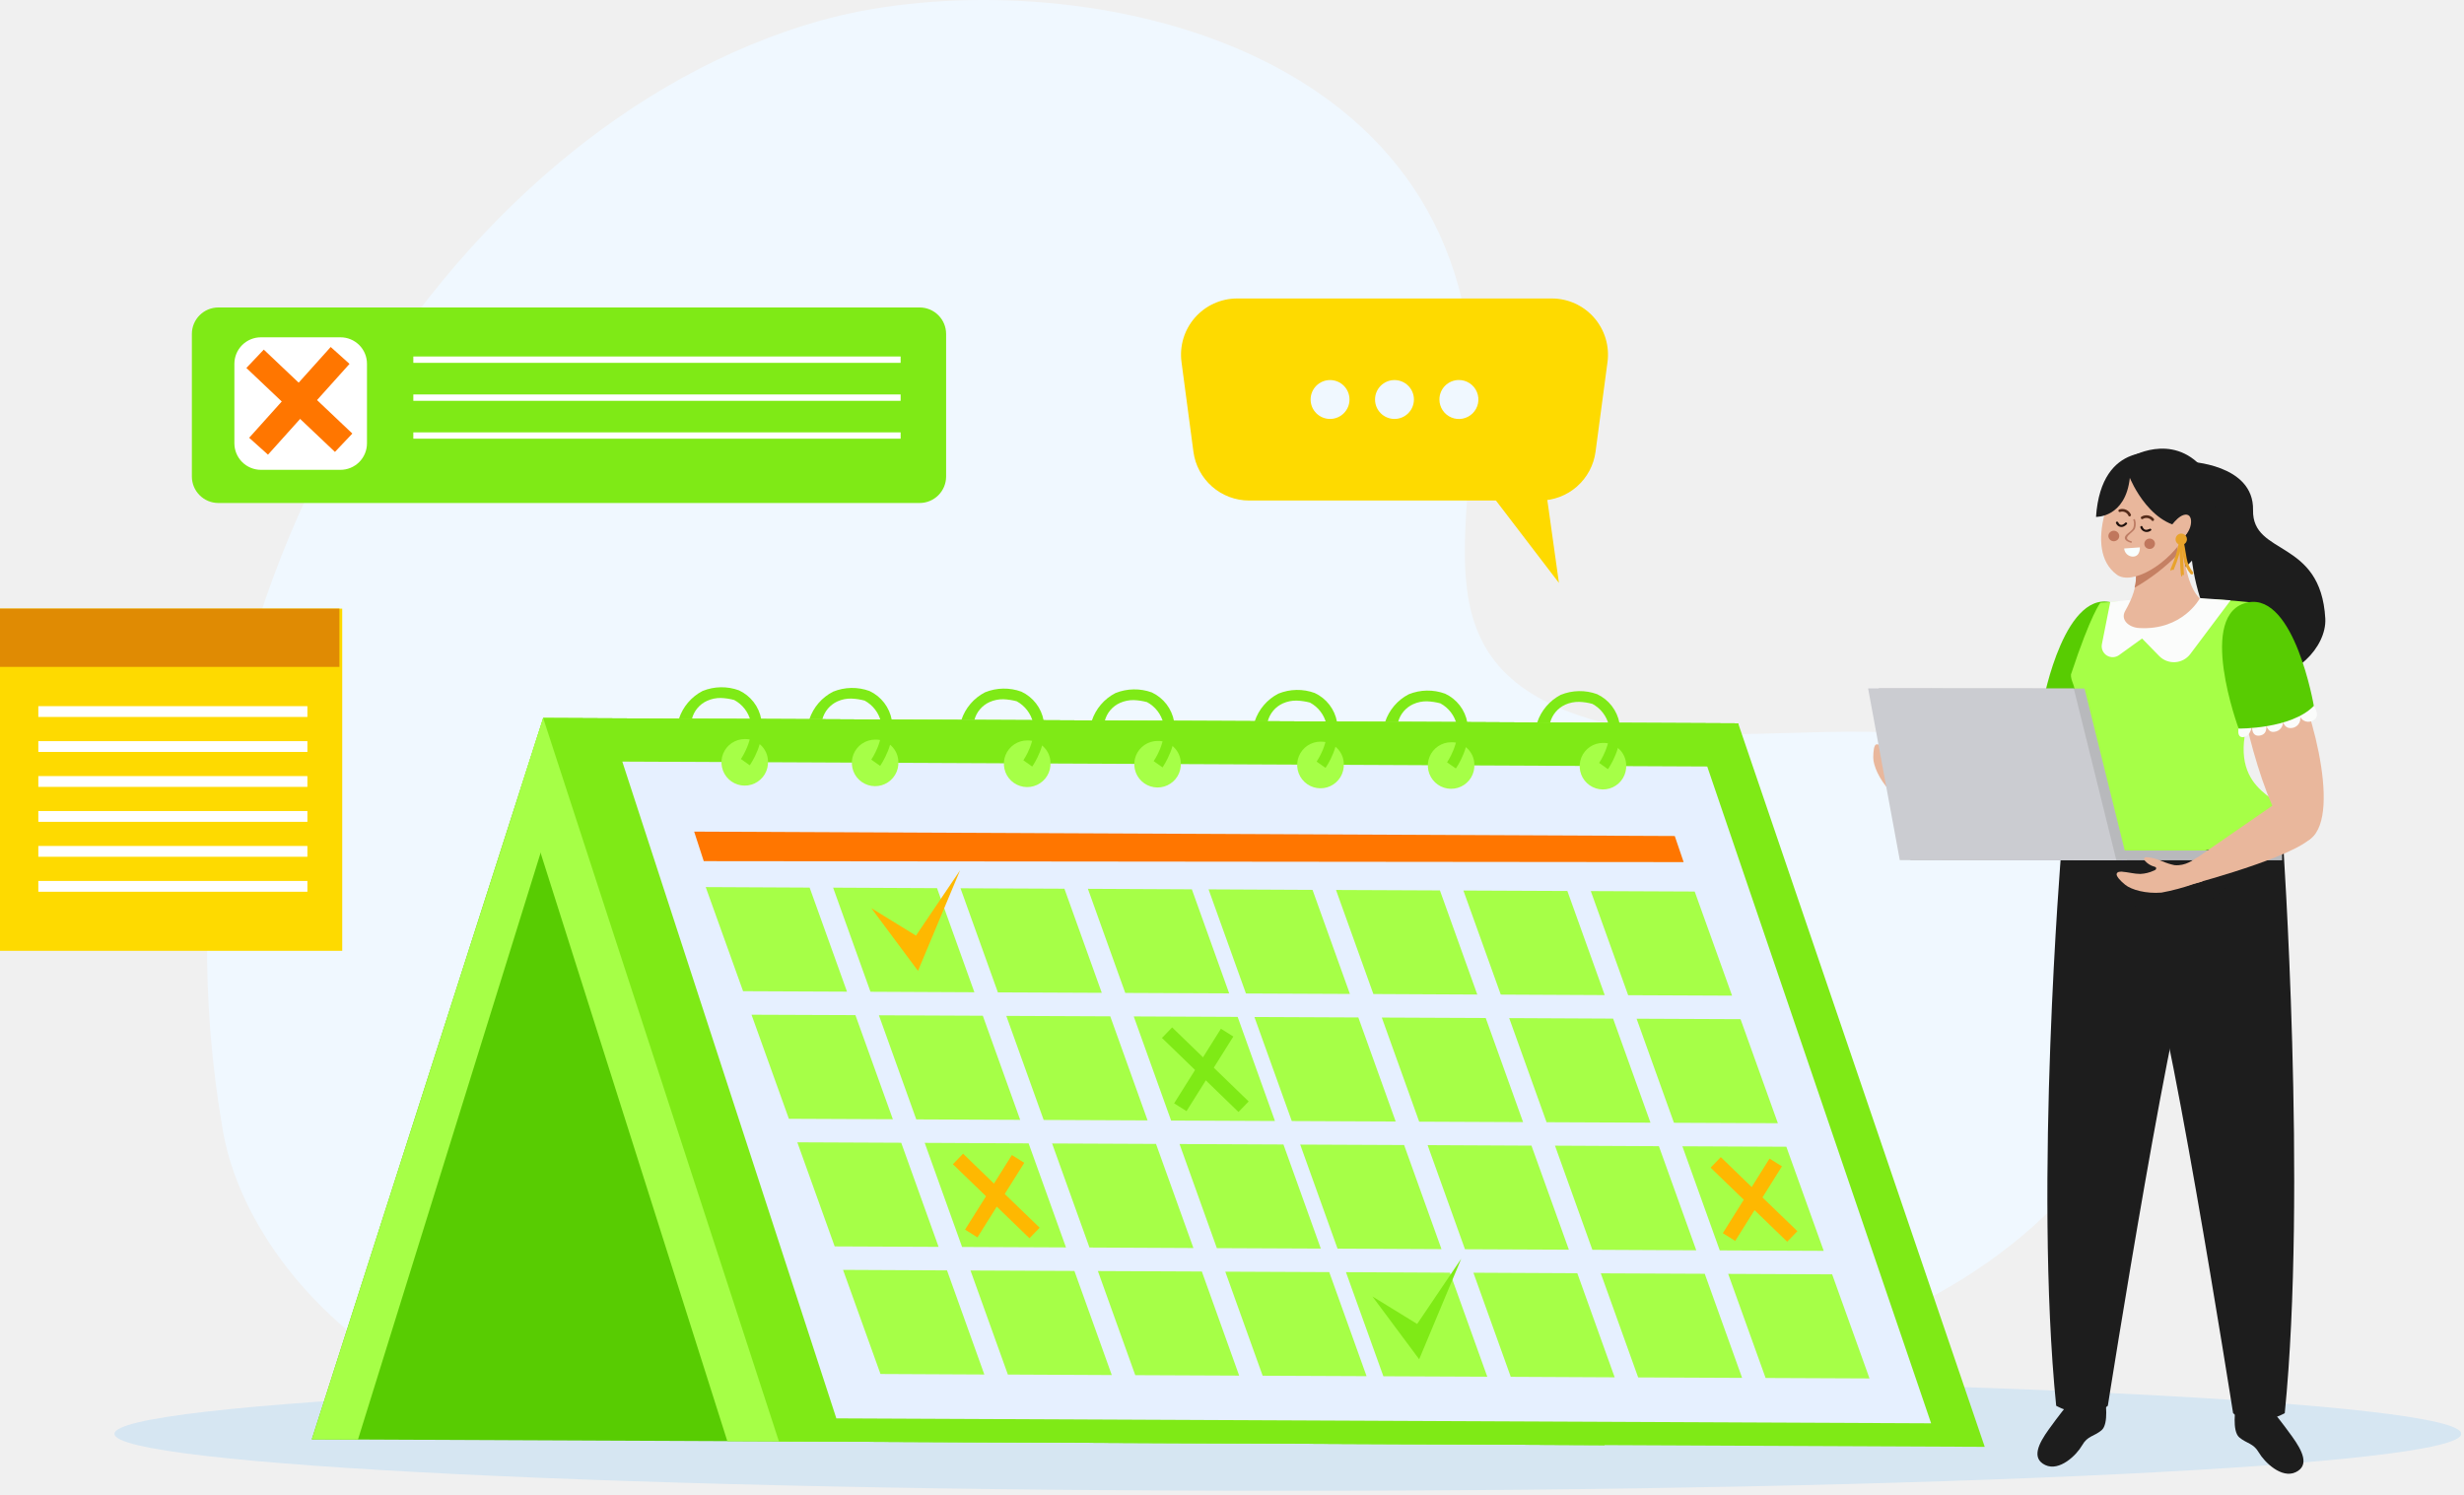
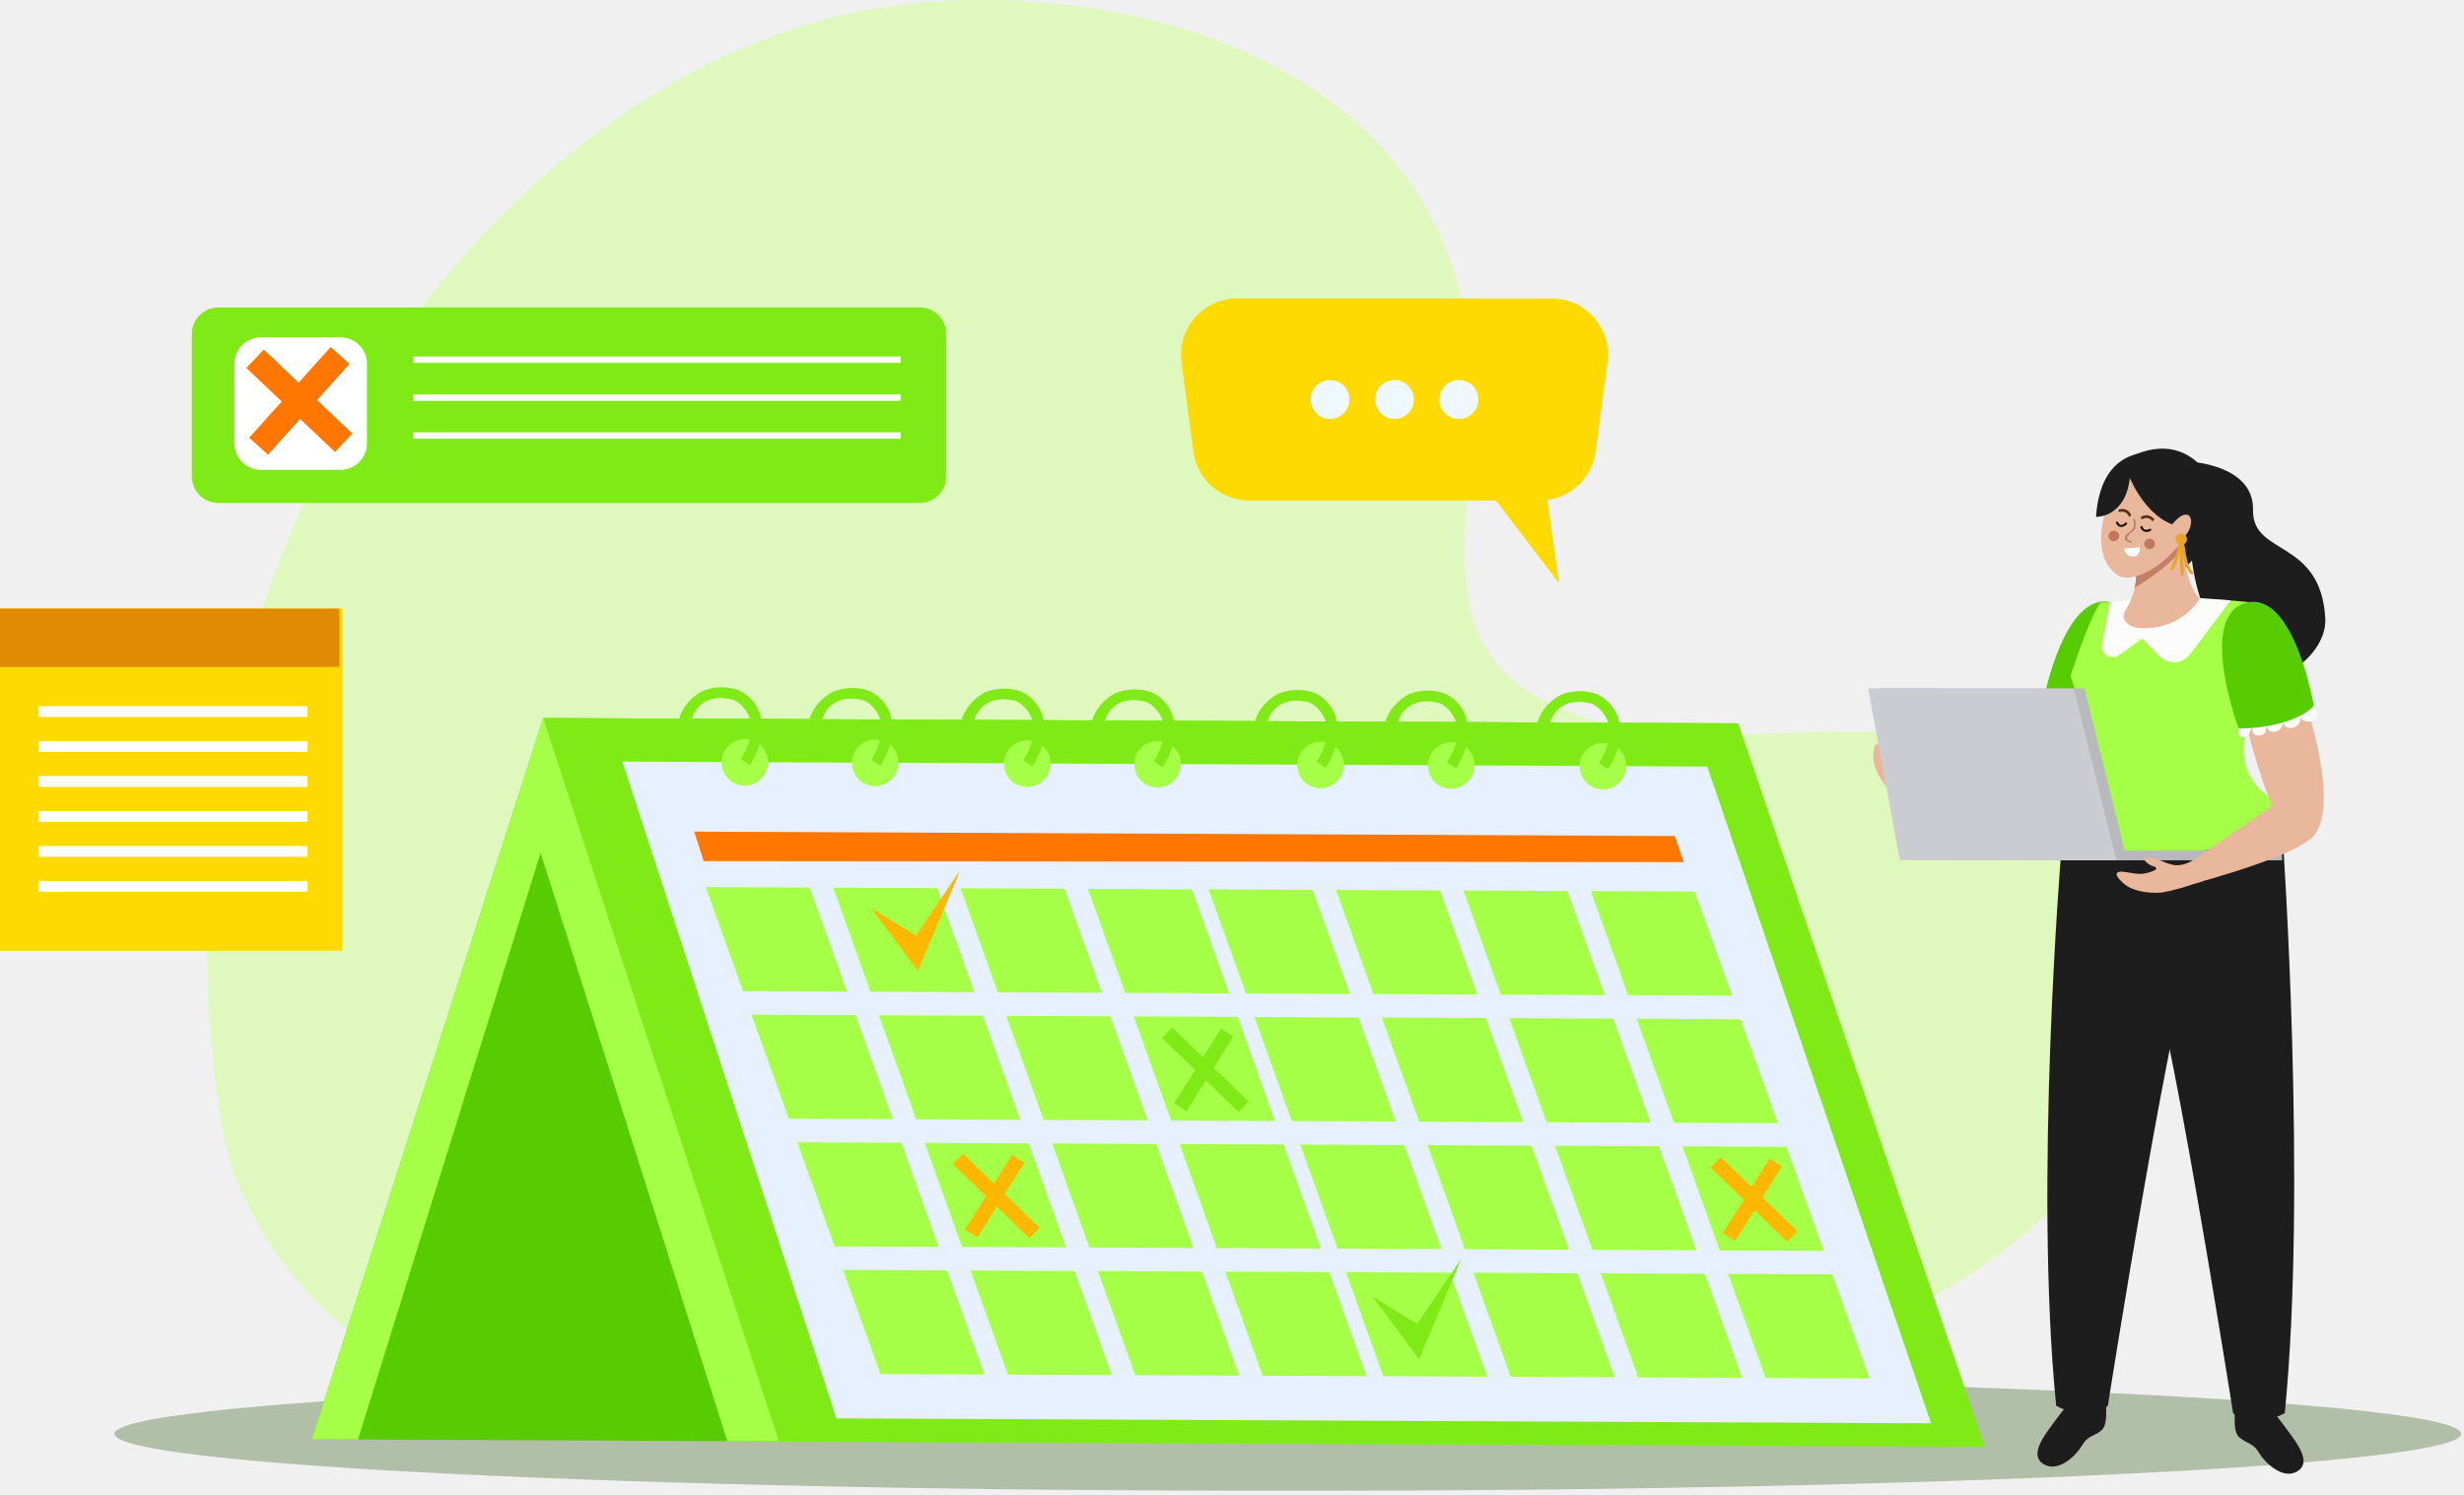
<svg xmlns="http://www.w3.org/2000/svg" width="488" height="296" viewBox="0 0 488 296" fill="none">
  <g clip-path="url(#clip0_1061_56)">
    <mask id="mask0_1061_56" style="mask-type:luminance" maskUnits="userSpaceOnUse" x="0" y="0" width="488" height="296">
      <path d="M487.46 0H0V295.3H487.46V0Z" fill="white" />
    </mask>
    <g mask="url(#mask0_1061_56)">
-       <path d="M291.3 263.27C227.13 234.27 216.2 246.92 161.83 273.68C102.92 302.67 50.5 260.42 44.15 224C26.06 120 88.64 25 162.28 4.14C204.66 -7.86 286.44 3.76 291.4 71.8C293.65 102.8 278.51 131.2 314.61 142.33C351.95 153.85 409.71 125.06 424.77 183.05C439.69 240.52 351.29 290.37 291.3 263.27Z" fill="#F0F8FF" />
-       <path d="M487.46 284C487.46 290.25 383.46 295.31 255.06 295.31C126.66 295.31 22.67 290.24 22.67 284C22.67 277.76 126.72 272.69 255.06 272.69C383.4 272.69 487.46 277.74 487.46 284Z" fill="#D6E6F2" />
+       <path d="M291.3 263.27C227.13 234.27 216.2 246.92 161.83 273.68C102.92 302.67 50.5 260.42 44.15 224C26.06 120 88.64 25 162.28 4.14C204.66 -7.86 286.44 3.76 291.4 71.8C293.65 102.8 278.51 131.2 314.61 142.33C351.95 153.85 409.71 125.06 424.77 183.05C439.69 240.52 351.29 290.37 291.3 263.27Z" fill="#CEFF8A" fill-opacity="0.5" />
+       <path d="M487.46 284C487.46 290.25 383.46 295.31 255.06 295.31C126.66 295.31 22.67 290.24 22.67 284C22.67 277.76 126.72 272.69 255.06 272.69C383.4 272.69 487.46 277.74 487.46 284Z" fill="#204B03" fill-opacity="0.3" />
      <path d="M61.75 285.09L317.78 286.24L344.25 143.28L107.58 142.22L61.75 285.09Z" fill="#58CC02" />
      <path d="M61.75 285.09L70.9 285.13L115.37 142.25L107.58 142.22L61.75 285.09Z" fill="#A6FF47" />
      <path d="M144.05 285.46L317.78 286.24L344.25 143.28L107.58 142.22L103.06 156.3L144.05 285.46Z" fill="#A6FF47" />
      <path d="M393.08 286.58L154.27 285.51L107.58 142.22L344.25 143.28L393.08 286.58Z" fill="#7FEA16" />
      <path d="M382.46 281.921L165.64 280.941L123.25 150.851L338.12 151.821L382.46 281.921Z" fill="#E6F0FF" />
      <path d="M333.45 170.76L139.38 170.57L137.48 164.72L331.69 165.59L333.45 170.76Z" fill="#FF7600" />
      <path d="M167.75 196.42L147.17 196.33L139.77 175.71L160.35 175.81L167.75 196.42Z" fill="#A6FF47" />
      <path d="M192.98 196.54L172.4 196.44L165 175.82L185.58 175.92L192.98 196.54Z" fill="#A6FF47" />
      <path d="M218.21 196.65L197.63 196.56L190.23 175.94L210.81 176.03L218.21 196.65Z" fill="#A6FF47" />
      <path d="M243.44 196.76L222.86 196.67L215.46 176.05L236.05 176.15L243.44 196.76Z" fill="#A6FF47" />
      <path d="M267.35 196.87L246.76 196.78L239.36 176.16L259.95 176.26L267.35 196.87Z" fill="#A6FF47" />
      <path d="M292.58 196.99L272 196.89L264.6 176.28L285.18 176.37L292.58 196.99Z" fill="#A6FF47" />
      <path d="M317.82 197.101L297.23 197.001L289.83 176.391L310.42 176.481L317.82 197.101Z" fill="#A6FF47" />
      <path d="M343.04 197.21L322.46 197.12L315.06 176.5L335.64 176.59L343.04 197.21Z" fill="#A6FF47" />
      <path d="M176.83 221.69L156.24 221.6L148.84 200.99L169.42 201.07L176.83 221.69Z" fill="#A6FF47" />
      <path d="M202.05 221.811L181.47 221.721L174.07 201.101L194.65 201.191L202.05 221.811Z" fill="#A6FF47" />
      <path d="M227.28 221.92L206.7 221.83L199.3 201.22L219.89 201.31L227.28 221.92Z" fill="#A6FF47" />
      <path d="M252.51 222.04L231.94 221.95L224.54 201.33L245.12 201.42L252.51 222.04Z" fill="#A6FF47" />
      <path d="M276.42 222.14L255.84 222.05L248.44 201.44L269.02 201.53L276.42 222.14Z" fill="#A6FF47" />
      <path d="M301.65 222.26L281.07 222.17L273.67 201.55L294.25 201.64L301.65 222.26Z" fill="#A6FF47" />
      <path d="M326.88 222.37L306.3 222.28L298.9 201.66L319.48 201.76L326.88 222.37Z" fill="#A6FF47" />
      <path d="M352.11 222.48L331.53 222.39L324.13 201.78L344.72 201.87L352.11 222.48Z" fill="#A6FF47" />
      <path d="M185.89 246.97L165.31 246.88L157.91 226.26L178.49 226.35L185.89 246.97Z" fill="#A6FF47" />
      <path d="M211.12 247.08L190.54 246.99L183.14 226.37L203.72 226.47L211.12 247.08Z" fill="#A6FF47" />
      <path d="M236.36 247.2L215.77 247.1L208.37 226.49L228.95 226.58L236.36 247.2Z" fill="#A6FF47" />
      <path d="M261.59 247.311L241 247.221L233.61 226.601L254.19 226.691L261.59 247.311Z" fill="#A6FF47" />
      <path d="M285.49 247.42L264.9 247.32L257.51 226.71L278.09 226.8L285.49 247.42Z" fill="#A6FF47" />
      <path d="M310.72 247.53L290.14 247.44L282.74 226.82L303.31 226.92L310.72 247.53Z" fill="#A6FF47" />
      <path d="M335.95 247.65L315.37 247.55L307.97 226.93L328.55 227.03L335.95 247.65Z" fill="#A6FF47" />
      <path d="M361.19 247.76L340.6 247.67L333.2 227.05L353.79 227.14L361.19 247.76Z" fill="#A6FF47" />
      <path d="M194.95 272.25L174.38 272.15L166.97 251.53L187.56 251.63L194.95 272.25Z" fill="#A6FF47" />
      <path d="M220.19 272.36L199.61 272.26L192.21 251.65L212.79 251.74L220.19 272.36Z" fill="#A6FF47" />
      <path d="M245.42 272.47L224.84 272.38L217.44 251.76L238.03 251.85L245.42 272.47Z" fill="#A6FF47" />
      <path d="M270.65 272.58L250.07 272.49L242.67 251.88L263.26 251.97L270.65 272.58Z" fill="#A6FF47" />
      <path d="M294.56 272.69L273.98 272.6L266.57 251.98L287.16 252.08L294.56 272.69Z" fill="#A6FF47" />
      <path d="M319.79 272.81L299.21 272.71L291.81 252.09L312.39 252.19L319.79 272.81Z" fill="#A6FF47" />
      <path d="M345.03 272.92L324.44 272.83L317.04 252.21L337.63 252.3L345.03 272.92Z" fill="#A6FF47" />
      <path d="M370.26 273.03L349.68 272.94L342.27 252.32L362.86 252.41L370.26 273.03Z" fill="#A6FF47" />
      <path d="M152.1 150.73C152.154 151.653 151.929 152.571 151.456 153.364C150.982 154.158 150.28 154.79 149.442 155.18C148.604 155.57 147.668 155.699 146.756 155.55C145.844 155.402 144.998 154.982 144.327 154.347C143.656 153.711 143.192 152.888 142.994 151.985C142.797 151.082 142.875 150.141 143.219 149.283C143.564 148.426 144.158 147.691 144.925 147.175C145.691 146.659 146.596 146.386 147.52 146.39C148.106 146.374 148.689 146.474 149.236 146.683C149.783 146.893 150.284 147.208 150.709 147.611C151.134 148.014 151.476 148.497 151.715 149.032C151.953 149.568 152.084 150.145 152.1 150.73Z" fill="#A6FF47" />
      <path d="M148.49 151.58L146.74 150.34C146.74 150.34 149.41 146.48 148.67 142.89C148.458 141.992 148.058 141.15 147.496 140.419C146.934 139.688 146.223 139.085 145.41 138.65C144.551 138.417 143.669 138.283 142.78 138.25C141.84 138.233 140.907 138.424 140.05 138.81C139.317 139.138 138.667 139.626 138.148 140.239C137.628 140.852 137.253 141.573 137.05 142.35H134.47C135.253 139.979 136.933 138.008 139.15 136.86C141.454 135.925 144.025 135.882 146.36 136.74C147.5 137.272 148.496 138.07 149.264 139.067C150.031 140.064 150.548 141.231 150.77 142.47C151.7 147 148.62 151.4 148.49 151.58Z" fill="#7FEA16" />
      <path d="M177.92 150.84C177.974 151.762 177.75 152.679 177.277 153.472C176.803 154.266 176.102 154.898 175.265 155.288C174.427 155.679 173.492 155.808 172.58 155.66C171.668 155.512 170.822 155.094 170.151 154.459C169.48 153.825 169.014 153.003 168.816 152.101C168.617 151.199 168.694 150.258 169.037 149.4C169.38 148.542 169.972 147.807 170.738 147.29C171.503 146.772 172.406 146.497 173.33 146.5C174.514 146.467 175.662 146.906 176.523 147.72C177.384 148.534 177.886 149.656 177.92 150.84Z" fill="#A6FF47" />
      <path d="M174.31 151.7L172.56 150.46C172.56 150.46 175.23 146.6 174.48 143C174.269 142.106 173.871 141.267 173.313 140.538C172.754 139.809 172.048 139.207 171.24 138.77C170.378 138.539 169.492 138.405 168.6 138.37C167.66 138.348 166.728 138.536 165.87 138.92C165.138 139.252 164.489 139.743 163.97 140.357C163.451 140.971 163.076 141.693 162.87 142.47H160.29C161.083 140.1 162.774 138.136 165 137C167.304 136.061 169.874 136.015 172.21 136.87C173.35 137.405 174.345 138.206 175.112 139.204C175.879 140.203 176.396 141.371 176.62 142.61C177.52 147.09 174.44 151.51 174.31 151.7Z" fill="#7FEA16" />
      <path d="M208.05 151C208.106 151.925 207.883 152.846 207.409 153.642C206.935 154.438 206.233 155.074 205.394 155.466C204.554 155.858 203.616 155.989 202.701 155.841C201.787 155.693 200.938 155.274 200.264 154.637C199.591 154.001 199.125 153.176 198.926 152.271C198.727 151.366 198.805 150.422 199.15 149.562C199.494 148.702 200.09 147.965 200.858 147.448C201.627 146.93 202.533 146.656 203.46 146.66C204.642 146.633 205.788 147.074 206.647 147.887C207.507 148.699 208.011 149.818 208.05 151Z" fill="#A6FF47" />
      <path d="M204.43 151.83L202.68 150.59C202.68 150.59 205.35 146.74 204.6 143.14C204.388 142.244 203.988 141.403 203.428 140.673C202.868 139.942 202.16 139.338 201.35 138.9C200.491 138.672 199.609 138.538 198.72 138.5C197.777 138.483 196.842 138.675 195.98 139.06C195.248 139.391 194.599 139.882 194.08 140.496C193.561 141.11 193.185 141.832 192.98 142.61H190.4C191.184 140.241 192.864 138.274 195.08 137.13C197.384 136.191 199.955 136.145 202.29 137C203.429 137.534 204.423 138.333 205.19 139.33C205.958 140.327 206.475 141.492 206.7 142.73C207.65 147.23 204.57 151.65 204.43 151.83Z" fill="#7FEA16" />
      <path d="M233.86 151.09C233.916 152.013 233.694 152.931 233.221 153.726C232.749 154.52 232.049 155.154 231.212 155.546C230.375 155.938 229.44 156.069 228.527 155.922C227.615 155.775 226.767 155.358 226.095 154.724C225.423 154.09 224.957 153.268 224.757 152.366C224.558 151.463 224.634 150.522 224.976 149.663C225.318 148.805 225.911 148.069 226.677 147.551C227.442 147.034 228.346 146.758 229.27 146.76C230.452 146.728 231.599 147.166 232.459 147.977C233.32 148.789 233.823 149.908 233.86 151.09Z" fill="#A6FF47" />
      <path d="M230.25 152L228.49 150.76C228.49 150.76 231.17 146.9 230.42 143.31C230.211 142.413 229.812 141.571 229.252 140.84C228.692 140.109 227.982 139.506 227.17 139.07C226.312 138.839 225.429 138.705 224.54 138.67C223.6 138.652 222.668 138.843 221.81 139.23C221.077 139.557 220.426 140.045 219.907 140.658C219.387 141.271 219.013 141.993 218.81 142.77H216.23C217.011 140.398 218.691 138.426 220.91 137.28C223.216 136.349 225.783 136.303 228.12 137.15C229.261 137.685 230.256 138.485 231.024 139.484C231.791 140.483 232.308 141.651 232.53 142.89C233.46 147.35 230.38 151.77 230.25 152Z" fill="#7FEA16" />
      <path d="M266.14 151.24C266.196 152.165 265.973 153.085 265.5 153.881C265.026 154.677 264.325 155.312 263.486 155.705C262.647 156.097 261.709 156.229 260.795 156.082C259.881 155.935 259.031 155.516 258.358 154.881C257.684 154.245 257.217 153.422 257.017 152.517C256.817 151.613 256.894 150.669 257.237 149.809C257.58 148.949 258.173 148.211 258.941 147.693C259.708 147.174 260.614 146.898 261.54 146.9C262.725 146.868 263.874 147.306 264.736 148.12C265.598 148.933 266.103 150.055 266.14 151.24Z" fill="#A6FF47" />
      <path d="M262.52 152.091L260.76 150.851C260.76 150.851 263.44 147.001 262.69 143.401C262.48 142.504 262.081 141.662 261.521 140.931C260.96 140.2 260.251 139.597 259.44 139.161C258.58 138.934 257.698 138.804 256.81 138.771C255.871 138.751 254.938 138.938 254.08 139.321C253.347 139.652 252.698 140.142 252.179 140.756C251.659 141.37 251.284 142.093 251.08 142.871H248.5C249.284 140.502 250.964 138.535 253.18 137.391C255.481 136.455 258.047 136.408 260.38 137.261C261.523 137.793 262.521 138.592 263.291 139.591C264.06 140.59 264.578 141.759 264.8 143.001C265.73 147.491 262.66 151.911 262.52 152.091Z" fill="#7FEA16" />
      <path d="M292 151.36C292.054 152.282 291.83 153.2 291.357 153.993C290.883 154.786 290.182 155.419 289.345 155.809C288.508 156.199 287.572 156.329 286.66 156.181C285.748 156.033 284.902 155.615 284.231 154.98C283.56 154.345 283.095 153.524 282.896 152.621C282.697 151.719 282.774 150.778 283.117 149.92C283.46 149.062 284.052 148.327 284.818 147.81C285.583 147.293 286.486 147.018 287.41 147.02C288.594 146.988 289.742 147.427 290.603 148.241C291.464 149.054 291.966 150.176 292 151.36Z" fill="#A6FF47" />
      <path d="M288.34 152.21L286.59 151C286.59 151 289.26 147.14 288.51 143.55C288.301 142.653 287.902 141.811 287.342 141.08C286.781 140.349 286.072 139.746 285.26 139.31C284.401 139.082 283.519 138.948 282.63 138.91C281.69 138.892 280.758 139.083 279.9 139.47C279.168 139.799 278.518 140.287 277.999 140.9C277.48 141.513 277.104 142.233 276.9 143.01H274.32C275.1 140.64 276.776 138.67 278.99 137.52C281.298 136.582 283.873 136.539 286.21 137.4C287.351 137.93 288.347 138.728 289.113 139.726C289.879 140.723 290.393 141.891 290.61 143.13C291.55 147.61 288.48 152 288.34 152.21Z" fill="#7FEA16" />
      <path d="M322.07 151.49C322.124 152.412 321.899 153.33 321.425 154.124C320.951 154.917 320.25 155.55 319.412 155.94C318.574 156.329 317.638 156.458 316.726 156.31C315.814 156.161 314.967 155.742 314.297 155.106C313.626 154.47 313.161 153.648 312.964 152.745C312.766 151.842 312.845 150.901 313.189 150.043C313.533 149.185 314.127 148.451 314.894 147.935C315.661 147.419 316.565 147.145 317.49 147.15C318.672 147.12 319.818 147.56 320.676 148.374C321.534 149.187 322.036 150.308 322.07 151.49Z" fill="#A6FF47" />
      <path d="M318.46 152.35L316.71 151.11C316.71 151.11 319.39 147.25 318.63 143.65C318.418 142.755 318.018 141.916 317.458 141.187C316.898 140.458 316.19 139.856 315.38 139.42C314.523 139.181 313.64 139.046 312.75 139.02C311.808 138.999 310.872 139.187 310.01 139.57C309.28 139.902 308.633 140.392 308.114 141.004C307.595 141.616 307.219 142.335 307.01 143.11H304.44C305.223 140.747 306.894 138.782 309.1 137.63C311.407 136.689 313.982 136.642 316.32 137.5C317.461 138.036 318.456 138.836 319.225 139.835C319.994 140.833 320.513 142 320.74 143.24C321.67 147.75 318.59 152.16 318.46 152.35Z" fill="#7FEA16" />
      <path d="M241.804 203.767L232.539 218.542L234.996 220.083L244.261 205.307L241.804 203.767Z" fill="#7FEA16" />
      <path d="M232.144 203.502L230.127 205.586L245.282 220.252L247.299 218.168L232.144 203.502Z" fill="#7FEA16" />
      <path d="M350.456 229.483L341.209 244.258L343.667 245.796L352.914 231.021L350.456 229.483Z" fill="#FEB801" />
      <path d="M340.804 229.195L338.788 231.279L353.956 245.947L355.972 243.863L340.804 229.195Z" fill="#FEB801" />
      <path d="M200.404 228.782L191.131 243.553L193.587 245.095L202.86 230.324L200.404 228.782Z" fill="#FEB801" />
      <path d="M190.74 228.517L188.724 230.602L203.884 245.262L205.9 243.178L190.74 228.517Z" fill="#FEB801" />
      <path d="M271.82 256.8L281.07 269.23L289.4 249.32L280.67 262.24L271.82 256.8Z" fill="#7FEA16" />
      <path d="M172.57 179.881L181.81 192.301L190.14 172.391L181.41 185.321L172.57 179.881Z" fill="#FEB801" />
      <path d="M67.78 120.55H0V188.33H67.78V120.55Z" fill="#FEDA00" />
      <path d="M67.22 120.55H0V132.09H67.22V120.55Z" fill="#E08B03" />
      <path d="M60.88 139.87H7.59V142.01H60.88V139.87Z" fill="white" />
      <path d="M60.88 146.8H7.59V148.94H60.88V146.8Z" fill="white" />
      <path d="M60.88 153.72H7.59V155.86H60.88V153.72Z" fill="white" />
      <path d="M60.88 160.641H7.59V162.781H60.88V160.641Z" fill="white" />
      <path d="M60.88 167.561H7.59V169.701H60.88V167.561Z" fill="white" />
      <path d="M60.88 174.49H7.59V176.63H60.88V174.49Z" fill="white" />
      <path d="M295.3 97.871L308.75 115.461L305.89 95.02L295.3 97.871Z" fill="#FEDA00" />
      <path d="M247.38 99.14H305C307.692 99.132 310.289 98.149 312.312 96.373C314.334 94.597 315.644 92.148 316 89.48L318.37 71.71C318.577 70.142 318.448 68.547 317.991 67.033C317.534 65.518 316.759 64.118 315.718 62.927C314.677 61.736 313.394 60.78 311.954 60.123C310.515 59.467 308.952 59.125 307.37 59.12H245C243.417 59.123 241.854 59.464 240.413 60.12C238.973 60.776 237.69 61.732 236.648 62.924C235.607 64.115 234.832 65.516 234.375 67.031C233.919 68.546 233.791 70.141 234 71.71L236.36 89.48C236.716 92.152 238.029 94.603 240.056 96.38C242.082 98.156 244.685 99.137 247.38 99.14Z" fill="#FEDA00" />
      <path d="M285.08 79.13C285.08 79.894 285.306 80.64 285.731 81.275C286.155 81.91 286.758 82.404 287.463 82.697C288.168 82.989 288.944 83.065 289.693 82.916C290.442 82.767 291.13 82.4 291.67 81.86C292.209 81.32 292.577 80.632 292.726 79.884C292.875 79.135 292.798 78.359 292.506 77.653C292.214 76.948 291.719 76.345 291.085 75.921C290.45 75.497 289.704 75.27 288.94 75.27C288.433 75.269 287.93 75.368 287.461 75.562C286.992 75.755 286.566 76.04 286.208 76.398C285.849 76.757 285.565 77.183 285.371 77.652C285.178 78.121 285.079 78.623 285.08 79.13Z" fill="#F0F8FF" />
      <path d="M276.18 82.98C278.306 82.98 280.03 81.257 280.03 79.13C280.03 77.004 278.306 75.28 276.18 75.28C274.054 75.28 272.33 77.004 272.33 79.13C272.33 81.257 274.054 82.98 276.18 82.98Z" fill="#F0F8FF" />
      <path d="M263.42 82.98C265.547 82.98 267.27 81.257 267.27 79.13C267.27 77.004 265.547 75.28 263.42 75.28C261.294 75.28 259.57 77.004 259.57 79.13C259.57 81.257 261.294 82.98 263.42 82.98Z" fill="#F0F8FF" />
      <path d="M182.13 60.9H43.25C40.35 60.9 38 63.251 38 66.15V94.38C38 97.28 40.35 99.63 43.25 99.63H182.13C185.029 99.63 187.38 97.28 187.38 94.38V66.15C187.38 63.251 185.029 60.9 182.13 60.9Z" fill="#7FEA16" />
      <path d="M72.68 87.811C72.68 89.203 72.127 90.538 71.142 91.523C70.158 92.507 68.822 93.061 67.43 93.061H51.68C50.287 93.061 48.95 92.508 47.964 91.523C46.978 90.539 46.423 89.204 46.42 87.811V72.061C46.42 71.37 46.556 70.687 46.821 70.049C47.085 69.412 47.473 68.832 47.961 68.345C48.45 67.857 49.03 67.471 49.668 67.207C50.306 66.944 50.99 66.809 51.68 66.811H67.43C68.12 66.809 68.803 66.944 69.441 67.207C70.078 67.471 70.657 67.858 71.145 68.345C71.633 68.833 72.02 69.412 72.283 70.05C72.546 70.688 72.681 71.371 72.68 72.061V87.811Z" fill="white" />
      <path d="M178.37 70.61H81.86V71.87H178.37V70.61Z" fill="white" />
      <path d="M178.37 78.13H81.86V79.39H178.37V78.13Z" fill="white" />
      <path d="M178.37 85.641H81.86V86.891H178.37V85.641Z" fill="white" />
      <path d="M52.242 69.248L48.795 72.884L66.336 89.512L69.783 85.876L52.242 69.248Z" fill="#FF7600" />
      <path d="M65.496 68.728L49.349 86.713L53.077 90.06L69.224 72.076L65.496 68.728Z" fill="#FF7600" />
      <path d="M433.41 91.43C433.41 91.43 446.41 91.88 446.22 101.03C446.03 110.18 459.65 106.63 460.53 122.52C460.84 128.11 454.34 134.98 447.53 133.68C442.21 132.68 433.35 121.01 433.8 104.38C434.25 87.75 430 93.91 430 93.91L433.41 91.43Z" fill="#1D1D1D" />
      <path d="M452.53 202.501L408.18 170.031L409.05 163.381L451.22 160.061L452.53 202.501Z" fill="#1D1D1D" />
      <path d="M409.46 278.27C409.46 278.27 407.76 280.34 405.76 283.13C403.76 285.92 402.26 288.84 405.06 290.18C407.86 291.52 411.26 288.23 412.36 286.29C413.46 284.35 414.71 284.56 416.22 283.29C417.73 282.02 416.94 277.21 416.94 277.21L409.46 278.27Z" fill="#1D1D1D" />
      <path d="M435.18 186.49C431.09 191.86 417.46 278.44 417.46 278.44C413.37 282.01 407.23 278.44 407.23 278.44C402.79 234.29 408.23 168.72 408.23 168.72C408.23 168.72 439.23 191.86 435.13 186.49H435.18Z" fill="#1D1D1D" />
      <path d="M450.27 279.7C450.27 279.7 451.97 281.76 453.97 284.55C455.97 287.34 457.47 290.26 454.67 291.6C451.87 292.94 448.47 289.6 447.37 287.71C446.27 285.82 445.02 285.98 443.5 284.71C441.98 283.44 442.79 278.63 442.79 278.63L450.27 279.7Z" fill="#1D1D1D" />
      <path d="M424.55 187.91C428.64 193.28 442.27 279.91 442.27 279.91C446.36 283.48 452.5 279.91 452.5 279.91C456.93 235.76 452.12 166.18 452.12 166.18C452.12 166.18 420.46 193.33 424.55 187.96V187.91Z" fill="#1D1D1D" />
      <path d="M452.69 168.42C452.69 168.42 424.99 173.99 407.69 165.42L408.87 160.84C422.882 165.41 437.85 166.214 452.27 163.17L452.69 168.42Z" fill="#130C2D" />
      <path d="M438.9 163.771H436.44L435.86 171.43H439.92L438.9 163.771Z" fill="#1E1240" />
      <path d="M421.7 162.891L419.92 162.311L416.87 169.331L420.53 170.531L421.7 162.891Z" fill="#1E1240" />
      <path d="M408.86 132.21C410.11 129.14 412.98 126.32 416.6 127.28C418.66 127.82 419.28 130.79 419.47 133.42C419.94 139.75 413.9 162.91 405.85 163.65C398.46 164.34 404.91 141.94 408.86 132.21Z" fill="#E9B79C" />
      <path d="M405.25 163.701C398.41 164.281 378.87 158.261 378.87 158.261L382.33 155.351L406.56 154.351C406.56 154.351 412.09 163.121 405.25 163.701Z" fill="#E9B79C" />
      <path d="M371 150.061C371 151.581 372.13 154.291 374.2 156.531C375.865 157.997 377.641 159.335 379.51 160.531C379.98 160.851 380.38 161.201 380.84 161.471L383.95 158.021C382.95 157.601 381.14 157.181 379.95 155.361C379.569 154.637 379.274 153.872 379.07 153.081C378.95 152.491 377.62 148.771 377.07 150.281C376.928 151.019 377.015 151.783 377.32 152.471C377.368 152.552 377.389 152.647 377.38 152.741C377.356 152.81 377.309 152.869 377.248 152.909C377.186 152.949 377.113 152.967 377.04 152.961C376.897 152.937 376.76 152.882 376.64 152.801C375.824 152.377 375.097 151.8 374.5 151.101C373.72 150.161 373.36 149.101 372.59 147.991C372.4 147.711 372.03 147.321 371.59 147.451C371.15 147.581 371 148.781 371 150.061Z" fill="#E9B79C" />
      <path d="M419.7 142.37C419.7 142.37 419.99 145.23 418.09 144.99C417.851 144.989 417.615 144.94 417.395 144.846C417.175 144.753 416.976 144.616 416.809 144.445C416.643 144.274 416.512 144.071 416.424 143.849C416.337 143.626 416.295 143.389 416.3 143.15C416.19 143.392 416.03 143.609 415.831 143.785C415.631 143.961 415.396 144.092 415.142 144.171C414.888 144.249 414.62 144.273 414.355 144.24C414.091 144.207 413.837 144.118 413.61 143.98C413.258 143.78 412.999 143.451 412.887 143.062C412.775 142.673 412.819 142.256 413.01 141.9C412.924 142.148 412.785 142.374 412.603 142.563C412.421 142.752 412.201 142.899 411.956 142.994C411.712 143.089 411.45 143.13 411.188 143.114C410.926 143.098 410.671 143.025 410.44 142.9C409.11 142.39 409.84 140.72 409.84 140.72C409.84 140.72 409.3 142.72 407.58 142.03C405.86 141.34 407.46 139.45 407.46 139.45C407.46 139.45 406.07 141.37 404.59 140.59C403.11 139.81 405.72 137.75 405.72 137.75L419.7 142.37Z" fill="#FBFCFB" />
      <path d="M419.69 142.73C419.69 142.73 427.69 122.81 418.91 119.54C409.01 115.85 404.7 138.76 404.7 138.76C404.7 138.76 413.5 144.17 419.69 142.73Z" fill="#58CC02" />
      <path d="M416 119.37C425.56 118.96 433.72 117.8 447.51 119.52L449.4 133.07C447.532 136.239 446.092 139.643 445.12 143.19C441.17 157.8 453.86 158.14 452.42 161.5C449.85 167.5 426.7 171.5 416.26 168.43C412.57 167.35 413.04 162.8 413.81 161.11C419.33 149.11 408.4 144.46 410.81 137.31C411.21 136.13 410.05 134.87 410.16 133.59C414.16 121.48 416 119.37 416 119.37Z" fill="#A6FF47" />
      <path d="M434.47 118.38C436 118.47 441.78 118.9 441.78 118.9L433.78 129.56C433.427 130.024 432.978 130.407 432.464 130.683C431.949 130.958 431.382 131.12 430.799 131.157C430.217 131.194 429.634 131.106 429.088 130.897C428.543 130.689 428.05 130.366 427.64 129.95L424.24 126.47L419.71 129.74C419.361 130 418.941 130.149 418.506 130.167C418.071 130.185 417.64 130.072 417.27 129.842C416.9 129.613 416.608 129.277 416.431 128.879C416.255 128.481 416.202 128.038 416.28 127.61L417.94 119.24C417.94 119.24 428.66 118 434.47 118.38Z" fill="#FBFCFB" />
      <path d="M421.76 90.65C421.76 90.65 430.06 85.45 436.36 92.79C442.66 100.13 435.73 112.79 428.36 114.91C427.66 115.12 431.71 105.08 430.61 102.39C430.5 102.12 430.27 101.86 430.18 101.58C430.124 101.367 430.084 101.15 430.06 100.93C429.93 100.365 429.77 99.808 429.58 99.26C429.213 98.199 428.748 97.175 428.19 96.2C427.327 94.662 426.212 93.279 424.89 92.11C424.38 91.669 423.816 91.296 423.21 91C422.94 90.86 422.07 90.46 421.76 90.65Z" fill="#1D1D1D" />
      <path d="M432.31 104.28C432.31 104.28 421.89 107.54 422.68 108.49C423.47 109.44 422.68 111.71 422.97 113.76C423.27 115.98 422.32 118.51 420.9 121C419.9 122.75 421.6 124.26 423.61 124.39C432.26 124.94 435.67 118.54 435.67 118.54C431.84 114.77 432.31 104.28 432.31 104.28Z" fill="#E9B79C" />
      <path d="M423 113.76C422.72 111.71 423.51 109.44 422.71 108.49C421.91 107.54 432.35 104.28 432.35 104.28C431.533 106.022 431.165 107.94 431.28 109.86C428.748 112.429 425.874 114.636 422.74 116.42C422.996 115.559 423.085 114.655 423 113.76Z" fill="#C58063" />
      <path d="M421.79 91.69C418.67 95.02 412.33 108.69 419.23 113.82C422.17 116.02 429.6 111.87 433.13 105.56C434.58 102.97 434.22 97.49 431.36 92.97C430.07 90.91 425.37 87.8 421.79 91.69Z" fill="#E9B79C" />
      <path d="M421.82 94.65C421.82 94.65 426.16 105.53 434.62 104.36C434.62 104.36 436.62 94.13 428.18 89.84C428.18 89.84 416.18 86.84 415.12 102.38C415.12 102.38 420.94 102.59 421.82 94.65Z" fill="#1D1D1D" />
      <path d="M429.56 104.81C429.56 104.81 431.44 101.73 433.1 101.94C434.76 102.15 433.98 106.65 430.82 107.03C427.66 107.41 428.94 105.67 429.56 104.81Z" fill="#E9B79C" />
      <path d="M432.18 114.19L432.23 113.58V113.89H432.54C432.54 113.73 432.41 111.76 432.33 110.02C432.27 108.92 432.21 107.78 432.16 106.93C432.159 106.89 432.149 106.85 432.132 106.814C432.116 106.777 432.091 106.744 432.062 106.717C432.032 106.69 431.997 106.67 431.959 106.656C431.921 106.643 431.88 106.638 431.84 106.64C431.76 106.645 431.684 106.682 431.63 106.742C431.576 106.801 431.547 106.88 431.55 106.96C431.55 107.81 431.65 108.96 431.71 110.05C431.9 114.16 431.9 114.16 432.18 114.19Z" fill="#E8A32B" />
      <path d="M434.11 113.78C434.18 113.775 434.247 113.747 434.3 113.7C434.328 113.673 434.351 113.641 434.366 113.605C434.382 113.568 434.39 113.53 434.39 113.49C434.39 113.451 434.382 113.412 434.366 113.376C434.351 113.34 434.328 113.307 434.3 113.28C433.667 112.516 433.247 111.598 433.08 110.62C432.98 110.16 432.91 109.71 432.84 109.25C432.77 108.79 432.68 108.19 432.56 107.65C432.501 107.359 432.396 107.079 432.25 106.82C432.207 106.752 432.139 106.704 432.06 106.685C431.982 106.667 431.899 106.679 431.83 106.72C431.795 106.739 431.764 106.765 431.739 106.796C431.714 106.827 431.696 106.863 431.686 106.901C431.675 106.94 431.673 106.98 431.679 107.019C431.685 107.059 431.699 107.097 431.72 107.13C431.827 107.338 431.905 107.561 431.95 107.79C432.08 108.3 432.15 108.79 432.23 109.34C432.31 109.89 432.37 110.28 432.47 110.74C432.663 111.818 433.131 112.827 433.83 113.67C433.866 113.708 433.91 113.737 433.958 113.756C434.006 113.775 434.058 113.783 434.11 113.78Z" fill="#E8A32B" />
      <path d="M430 113.08L430.35 112.58L430.18 112.83L430.48 112.91L430.57 112.68C431.322 110.906 431.876 109.055 432.22 107.16C432.224 107.12 432.22 107.079 432.208 107.04C432.196 107.002 432.177 106.966 432.15 106.935C432.124 106.904 432.092 106.879 432.056 106.861C432.02 106.843 431.981 106.832 431.94 106.83C431.901 106.826 431.861 106.829 431.823 106.841C431.785 106.852 431.75 106.871 431.719 106.896C431.688 106.921 431.663 106.952 431.644 106.987C431.625 107.022 431.614 107.06 431.61 107.1C431.289 108.945 430.745 110.745 429.99 112.46C429.85 112.8 429.79 112.94 430 113.08Z" fill="#E8A32B" />
      <path d="M430.88 106.94C430.855 106.715 430.897 106.488 431.002 106.287C431.107 106.086 431.271 105.922 431.47 105.815C431.67 105.708 431.897 105.664 432.123 105.688C432.348 105.712 432.561 105.803 432.734 105.95C432.906 106.096 433.031 106.291 433.092 106.509C433.152 106.728 433.146 106.959 433.073 107.174C433.001 107.388 432.866 107.576 432.685 107.713C432.504 107.849 432.287 107.929 432.06 107.94C431.773 107.957 431.49 107.863 431.27 107.677C431.05 107.49 430.911 107.227 430.88 106.94Z" fill="#E8A32B" />
      <path d="M425.7 104.81C425.77 104.81 425.62 104.81 425.59 104.81C425.476 104.866 425.355 104.906 425.23 104.93C424.73 105.02 424.47 104.71 424.31 104.3C424.21 104.05 423.81 104.23 423.9 104.48C423.97 104.681 424.087 104.863 424.242 105.009C424.397 105.156 424.584 105.263 424.789 105.322C424.994 105.381 425.21 105.389 425.419 105.347C425.628 105.305 425.824 105.213 425.99 105.08C426.24 104.93 425.94 104.61 425.7 104.76V104.81Z" fill="#1E100C" />
      <path d="M420.89 103.56C420.773 103.683 420.638 103.787 420.49 103.87C420.01 104.12 419.71 103.87 419.49 103.43C419.36 103.19 418.95 103.36 419.08 103.61C419.169 103.871 419.35 104.091 419.589 104.229C419.828 104.367 420.109 104.414 420.38 104.36C420.714 104.265 421.013 104.073 421.24 103.81C421.43 103.6 421.06 103.36 420.88 103.56H420.89Z" fill="#1E100C" />
      <path d="M419.89 101.4C420.212 101.294 420.562 101.313 420.87 101.454C421.178 101.595 421.421 101.847 421.55 102.16C421.7 102.47 422.17 102.16 422.02 101.9C421.831 101.483 421.495 101.151 421.076 100.966C420.657 100.782 420.185 100.758 419.75 100.9C419.682 100.919 419.625 100.963 419.59 101.024C419.556 101.085 419.547 101.157 419.565 101.225C419.584 101.293 419.628 101.35 419.689 101.385C419.75 101.42 419.822 101.429 419.89 101.41V101.4Z" fill="#552B19" />
      <path d="M424.36 102.811C424.645 102.626 424.989 102.554 425.323 102.609C425.658 102.665 425.96 102.844 426.17 103.111C426.4 103.371 426.78 102.991 426.55 102.731C426.254 102.379 425.84 102.148 425.385 102.079C424.93 102.011 424.466 102.111 424.08 102.361C424.034 102.403 424.005 102.461 423.997 102.523C423.988 102.585 424.002 102.648 424.035 102.701C424.068 102.754 424.119 102.794 424.178 102.814C424.237 102.834 424.302 102.833 424.36 102.811Z" fill="#552B19" />
      <path d="M422.53 103C422.669 103.48 422.669 103.99 422.53 104.47C422.31 105.14 421.53 105.47 421.07 105.98C420.46 106.73 421.07 107.21 421.99 107.49C422.22 107.56 422.34 107.28 422.11 107.21C419.98 106.57 422.5 105.54 422.85 104.67C423.039 104.109 423.039 103.501 422.85 102.94C422.85 102.75 422.43 102.81 422.48 103H422.53Z" fill="#BD7C64" />
      <path d="M423.8 108.42C423.8 108.42 423.94 110.23 422.4 110.25C421.967 110.239 421.553 110.069 421.238 109.772C420.922 109.475 420.727 109.072 420.69 108.64L423.8 108.42Z" fill="#F8FFFF" />
      <path d="M426.73 108.051C426.633 108.309 426.438 108.52 426.187 108.636C425.936 108.752 425.65 108.764 425.39 108.671C425.259 108.63 425.138 108.564 425.034 108.475C424.931 108.386 424.846 108.277 424.786 108.154C424.726 108.031 424.692 107.898 424.686 107.761C424.679 107.625 424.701 107.488 424.75 107.361C424.848 107.101 425.045 106.89 425.298 106.774C425.55 106.659 425.838 106.646 426.1 106.741C426.229 106.782 426.349 106.849 426.452 106.939C426.554 107.028 426.638 107.137 426.697 107.26C426.756 107.382 426.789 107.516 426.795 107.652C426.8 107.788 426.778 107.923 426.73 108.051Z" fill="#C0775D" />
      <path d="M418 105.34C418.225 105.172 418.506 105.098 418.784 105.134C419.062 105.169 419.315 105.311 419.49 105.53C419.579 105.637 419.644 105.761 419.682 105.894C419.72 106.027 419.73 106.167 419.711 106.304C419.693 106.441 419.645 106.573 419.573 106.691C419.501 106.809 419.404 106.911 419.29 106.99C419.067 107.16 418.785 107.236 418.507 107.201C418.228 107.165 417.974 107.021 417.8 106.8C417.712 106.693 417.647 106.57 417.609 106.436C417.571 106.303 417.561 106.163 417.58 106.026C417.598 105.889 417.645 105.757 417.718 105.639C417.79 105.521 417.887 105.419 418 105.34Z" fill="#C0775D" />
      <path d="M451.97 168.46H384.51V170.4H451.97V168.46Z" fill="#B8B9BC" />
      <path d="M421.29 170.411L378.39 170.371L372.11 136.351L412.85 136.381L421.29 170.411Z" fill="#B8B9BC" />
      <path d="M419.15 170.411L376.26 170.371L369.98 136.351L410.72 136.381L419.15 170.411Z" fill="#CBCCD1" />
      <path d="M443.42 136.15C442.84 132.7 443.79 128.62 447.42 127.53C449.42 126.92 451.57 129.26 453.14 131.53C456.9 136.99 464.09 161.14 457.62 166.14C451.65 170.73 445.22 147.05 443.42 136.15Z" fill="#E9B79C" />
      <path d="M457.11 166.51C451.58 170.71 431.69 175.79 431.69 175.79L433.1 171.3L453.25 157.37C453.25 157.37 462.64 162.3 457.11 166.51Z" fill="#E9B79C" />
      <path d="M420.89 175.241C422.11 176.241 425.01 177.051 428.08 176.801C430.29 176.392 432.463 175.807 434.58 175.051C435.14 174.881 435.66 174.781 436.17 174.571L435.26 169.801C434.34 170.321 432.87 171.561 430.66 171.361C429.841 171.195 429.043 170.941 428.28 170.601C427.74 170.331 423.9 169.011 424.77 170.461C425.275 171.051 425.948 171.473 426.7 171.671C426.794 171.69 426.883 171.731 426.96 171.791C427.005 171.851 427.03 171.925 427.03 172.001C427.03 172.076 427.005 172.15 426.96 172.211C426.853 172.317 426.723 172.396 426.58 172.441C425.738 172.833 424.827 173.057 423.9 173.101C422.66 173.101 421.61 172.761 420.21 172.651C419.87 172.651 419.33 172.651 419.21 173.081C419.09 173.511 419.86 174.411 420.89 175.241Z" fill="#E9B79C" />
      <path d="M458.08 139.48C458.08 139.48 459.85 141.91 458.08 142.72C457.87 142.842 457.638 142.921 457.397 142.952C457.156 142.982 456.911 142.965 456.677 142.9C456.443 142.834 456.225 142.723 456.035 142.572C455.845 142.421 455.687 142.233 455.57 142.02C455.611 142.289 455.595 142.563 455.521 142.825C455.448 143.086 455.319 143.329 455.144 143.537C454.968 143.744 454.75 143.912 454.505 144.028C454.259 144.144 453.992 144.207 453.72 144.21C452.25 144.28 452.1 142.65 452.1 142.65C452.159 142.912 452.162 143.183 452.109 143.446C452.055 143.709 451.946 143.958 451.789 144.175C451.632 144.393 451.431 144.575 451.198 144.708C450.965 144.842 450.707 144.924 450.44 144.95C449.03 145.2 448.76 143.3 448.76 143.3C448.76 143.3 449.38 145.42 447.53 145.7C445.68 145.98 446.05 143.44 446.05 143.44C446.05 143.44 445.89 145.91 444.21 146.01C442.53 146.11 443.67 142.84 443.67 142.84L458.08 139.48Z" fill="#FBFCFB" />
      <path d="M458.26 139.82C458.26 139.82 454.46 117.55 445.26 119.31C434.84 121.31 443.37 144.31 443.37 144.31C443.37 144.31 453.75 144.44 458.26 139.82Z" fill="#58CC02" />
    </g>
  </g>
  <defs>
    <clipPath id="clip0_1061_56">
      <rect width="488" height="296" fill="white" />
    </clipPath>
  </defs>
</svg>
